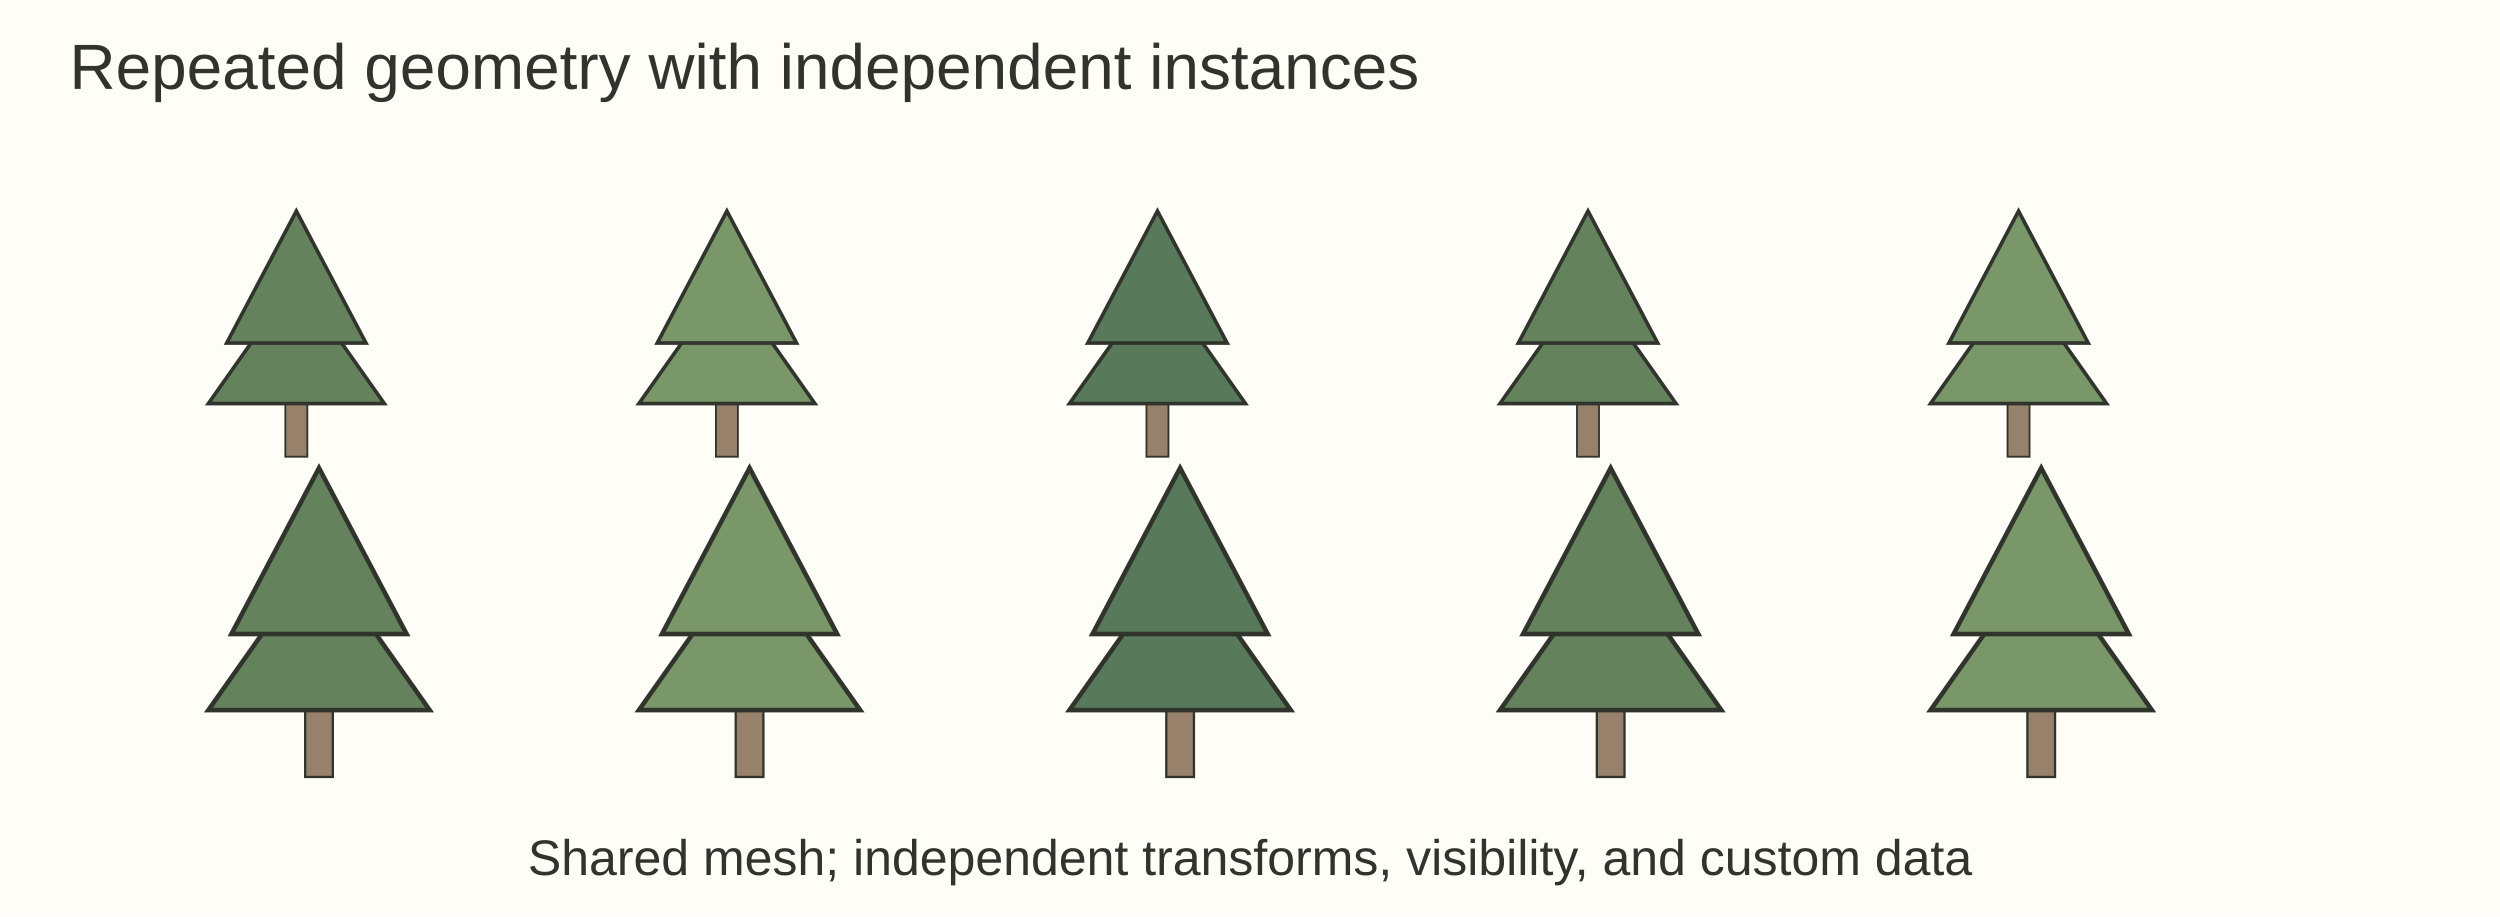
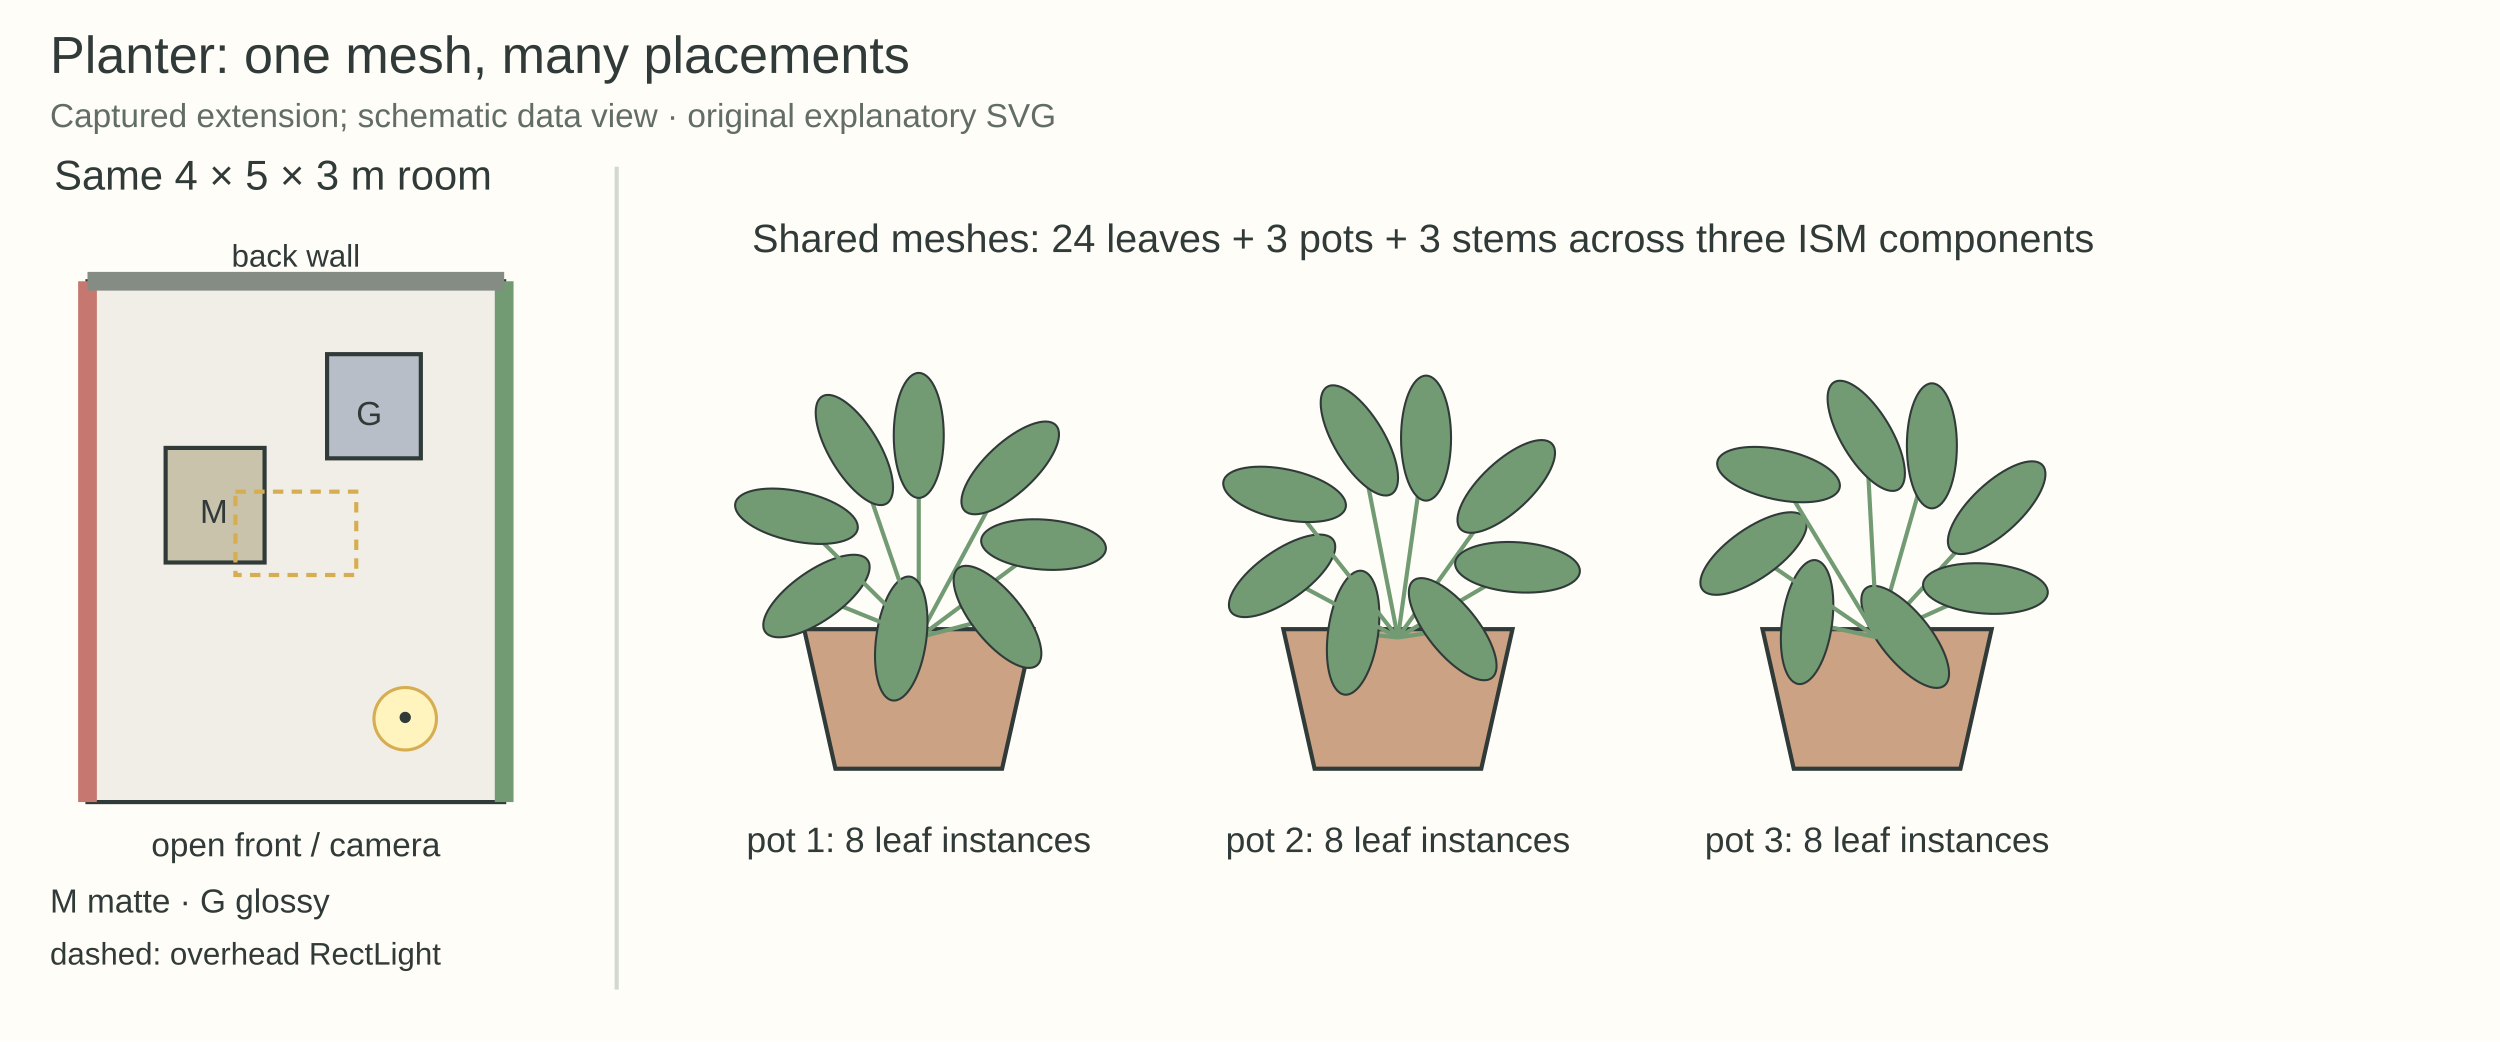
- <svg xmlns="http://www.w3.org/2000/svg" viewBox="0 0 900 330" role="img" aria-labelledby="title desc">
+ <svg xmlns="http://www.w3.org/2000/svg" viewBox="0 0 1200 500" role="img" aria-labelledby="title desc">
  <defs>
+     <marker id="arrow" markerWidth="8" markerHeight="8" refX="6" refY="3" orient="auto">
+       <path d="M0 0 L6 3 L0 6 Z" fill="#d6ad51" />
+     </marker>
    <radialGradient id="smoke">
-       <stop stop-color="#788879" stop-opacity=".65" />
-       <stop offset="1" stop-color="#aab6a3" stop-opacity="0" />
-     </radialGradient>
-     <radialGradient id="fire">
-       <stop stop-color="#ffe9a1" />
-       <stop offset=".5" stop-color="#df943f" stop-opacity=".85" />
-       <stop offset="1" stop-color="#df943f" stop-opacity="0" />
+       <stop stop-color="#748782" stop-opacity=".8" />
+       <stop offset="1" stop-color="#748782" stop-opacity="0" />
    </radialGradient>
  </defs>
-   <rect width="900" height="330" fill="#fffdf8" />
+   <rect width="1200" height="500" fill="#fffdf8" />
  <g font-family="Arial,sans-serif">
-     <text x="25" y="32" font-size="23" text-anchor="start" fill="#30342d">Repeated geometry with independent instances</text>
-     <g transform="translate(75 74) scale(0.66)">
-       <rect x="42" y="94" width="12" height="43" fill="#97816a" stroke="#30342d" />
-       <polygon points="0,108 48,40 96,108" fill="#64835c" stroke="#30342d" stroke-width="2" />
-       <polygon points="10,75 48,3 86,75" fill="#64835c" stroke="#30342d" stroke-width="2" />
+     <text x="24" y="35" font-size="25" fill="#303a38" text-anchor="start">Planter: one mesh, many placements</text>
+     <text x="24" y="61" font-size="16" fill="#626d65" text-anchor="start">Captured extension; schematic data view · original explanatory SVG</text>
+     <line x1="296" y1="80" x2="296" y2="475" stroke="#d2d8ce" stroke-width="2" />
+     <text x="26" y="91" font-size="20" fill="#303a38" text-anchor="start">Same 4 × 5 × 3 m room</text>
+     <rect x="42" y="135" width="200" height="250" fill="#f0eee6" stroke="#303a38" stroke-width="2" />
+     <line x1="42" y1="135" x2="42" y2="385" stroke="#c67770" stroke-width="9" />
+     <line x1="242" y1="135" x2="242" y2="385" stroke="#729b74" stroke-width="9" />
+     <line x1="42" y1="135" x2="242" y2="135" stroke="#858c84" stroke-width="9" />
+     <rect x="79.5" y="215.0" width="47.5" height="55" fill="#c9c3ac" stroke="#303a38" stroke-width="2" />
+     <rect x="157.0" y="170.0" width="45.0" height="50" fill="#b7bec7" stroke="#303a38" stroke-width="2" />
+     <text x="96" y="251" font-size="16" fill="#303a38" text-anchor="start">M</text>
+     <text x="171" y="204" font-size="16" fill="#303a38" text-anchor="start">G</text>
+     <rect x="113" y="236" width="58" height="40" fill="none" stroke="#d6ad51" stroke-width="2" stroke-dasharray="5 4" />
+     <text x="142" y="128" font-size="15" fill="#303a38" text-anchor="middle">back wall</text>
+     <text x="142" y="411" font-size="16" fill="#303a38" text-anchor="middle">open front / camera</text>
+     <text x="24" y="438" font-size="16" fill="#303a38" text-anchor="start">M matte  ·  G glossy</text>
+     <text x="24" y="463" font-size="15" fill="#303a38" text-anchor="start">dashed: overhead RectLight</text>
+     <circle cx="194.50" cy="345.00" r="15" fill="#fff3be" stroke="#d6ad51" stroke-width="1.5" />
+     <text x="194.5" y="351.0" font-size="20" fill="#303a38" text-anchor="middle">•</text>
+     <g transform="translate(321 84) scale(1)">
+       <text x="40" y="37" font-size="19" fill="#303a38" text-anchor="start">Shared meshes: 24 leaves + 3 pots + 3 stems across three ISM components</text>
+       <polygon points="65,218 175,218 160,285 80,285" fill="#cba384" stroke="#303a38" stroke-width="2" />
+       <line x1="120" y1="222" x2="120.0" y2="125.0" stroke="#729b74" stroke-width="2" />
+       <ellipse cx="120.0" cy="125.0" rx="12" ry="30" transform="rotate(0 120.0 125.0)" fill="#729b74" stroke="#303a38" />
+       <line x1="120" y1="222" x2="163.881" y2="140.582" stroke="#729b74" stroke-width="2" />
+       <ellipse cx="163.9" cy="140.6" rx="12" ry="30" transform="rotate(47 163.9 140.6)" fill="#729b74" stroke="#303a38" />
+       <line x1="120" y1="222" x2="179.854" y2="177.418" stroke="#729b74" stroke-width="2" />
+       <ellipse cx="179.9" cy="177.4" rx="12" ry="30" transform="rotate(94 179.9 177.4)" fill="#729b74" stroke="#303a38" />
+       <line x1="120" y1="222" x2="157.759" y2="212.08" stroke="#729b74" stroke-width="2" />
+       <ellipse cx="157.8" cy="212.1" rx="12" ry="30" transform="rotate(141 157.8 212.1)" fill="#729b74" stroke="#303a38" />
+       <line x1="120" y1="222" x2="111.65" y2="222.523" stroke="#729b74" stroke-width="2" />
+       <ellipse cx="111.6" cy="222.5" rx="12" ry="30" transform="rotate(188 111.6 222.5)" fill="#729b74" stroke="#303a38" />
+       <line x1="120" y1="222" x2="70.851" y2="202.105" stroke="#729b74" stroke-width="2" />
+       <ellipse cx="70.9" cy="202.1" rx="12" ry="30" transform="rotate(235 70.9 202.1)" fill="#729b74" stroke="#303a38" />
+       <line x1="120" y1="222" x2="61.311" y2="163.812" stroke="#729b74" stroke-width="2" />
+       <ellipse cx="61.3" cy="163.8" rx="12" ry="30" transform="rotate(282 61.3 163.8)" fill="#729b74" stroke="#303a38" />
+       <line x1="120" y1="222" x2="89.098" y2="131.999" stroke="#729b74" stroke-width="2" />
+       <ellipse cx="89.1" cy="132.0" rx="12" ry="30" transform="rotate(329 89.1 132.0)" fill="#729b74" stroke="#303a38" />
+       <text x="120" y="325" font-size="17" fill="#303a38" text-anchor="middle">pot 1: 8 leaf instances</text>
+       <polygon points="295,218 405,218 390,285 310,285" fill="#cba384" stroke="#303a38" stroke-width="2" />
+       <line x1="350" y1="222" x2="363.497" y2="126.256" stroke="#729b74" stroke-width="2" />
+       <ellipse cx="363.5" cy="126.3" rx="12" ry="30" transform="rotate(0 363.5 126.3)" fill="#729b74" stroke="#303a38" />
+       <line x1="350" y1="222" x2="401.962" y2="149.5" stroke="#729b74" stroke-width="2" />
+       <ellipse cx="402.0" cy="149.5" rx="12" ry="30" transform="rotate(47 402.0 149.5)" fill="#729b74" stroke="#303a38" />
+       <line x1="350" y1="222" x2="407.378" y2="188.326" stroke="#729b74" stroke-width="2" />
+       <ellipse cx="407.4" cy="188.3" rx="12" ry="30" transform="rotate(94 407.4 188.3)" fill="#729b74" stroke="#303a38" />
+       <line x1="350" y1="222" x2="376.302" y2="218.041" stroke="#729b74" stroke-width="2" />
+       <ellipse cx="376.3" cy="218.0" rx="12" ry="30" transform="rotate(141 376.3 218.0)" fill="#729b74" stroke="#303a38" />
+       <line x1="350" y1="222" x2="328.498" y2="219.745" stroke="#729b74" stroke-width="2" />
+       <ellipse cx="328.5" cy="219.7" rx="12" ry="30" transform="rotate(188 328.5 219.7)" fill="#729b74" stroke="#303a38" />
+       <line x1="350" y1="222" x2="294.369" y2="192.356" stroke="#729b74" stroke-width="2" />
+       <ellipse cx="294.4" cy="192.4" rx="12" ry="30" transform="rotate(235 294.4 192.4)" fill="#729b74" stroke="#303a38" />
+       <line x1="350" y1="222" x2="295.622" y2="153.292" stroke="#729b74" stroke-width="2" />
+       <ellipse cx="295.6" cy="153.3" rx="12" ry="30" transform="rotate(282 295.6 153.3)" fill="#729b74" stroke="#303a38" />
+       <line x1="350" y1="222" x2="331.459" y2="127.398" stroke="#729b74" stroke-width="2" />
+       <ellipse cx="331.5" cy="127.4" rx="12" ry="30" transform="rotate(329 331.5 127.4)" fill="#729b74" stroke="#303a38" />
+       <text x="350" y="325" font-size="17" fill="#303a38" text-anchor="middle">pot 2: 8 leaf instances</text>
+       <polygon points="525,218 635,218 620,285 540,285" fill="#cba384" stroke="#303a38" stroke-width="2" />
+       <line x1="580" y1="222" x2="606.302" y2="129.959" stroke="#729b74" stroke-width="2" />
+       <ellipse cx="606.3" cy="130.0" rx="12" ry="30" transform="rotate(0 606.3 130.0)" fill="#729b74" stroke="#303a38" />
+       <line x1="580" y1="222" x2="637.378" y2="159.674" stroke="#729b74" stroke-width="2" />
+       <ellipse cx="637.4" cy="159.7" rx="12" ry="30" transform="rotate(47 637.4 159.7)" fill="#729b74" stroke="#303a38" />
+       <line x1="580" y1="222" x2="631.962" y2="198.5" stroke="#729b74" stroke-width="2" />
+       <ellipse cx="632.0" cy="198.5" rx="12" ry="30" transform="rotate(94 632.0 198.5)" fill="#729b74" stroke="#303a38" />
+       <line x1="580" y1="222" x2="593.497" y2="221.744" stroke="#729b74" stroke-width="2" />
+       <ellipse cx="593.5" cy="221.7" rx="12" ry="30" transform="rotate(141 593.5 221.7)" fill="#729b74" stroke="#303a38" />
+       <line x1="580" y1="222" x2="546.448" y2="214.623" stroke="#729b74" stroke-width="2" />
+       <ellipse cx="546.4" cy="214.6" rx="12" ry="30" transform="rotate(188 546.4 214.6)" fill="#729b74" stroke="#303a38" />
+       <line x1="580" y1="222" x2="520.739" y2="181.665" stroke="#729b74" stroke-width="2" />
+       <ellipse cx="520.7" cy="181.7" rx="12" ry="30" transform="rotate(235 520.7 181.7)" fill="#729b74" stroke="#303a38" />
+       <line x1="580" y1="222" x2="532.719" y2="143.833" stroke="#729b74" stroke-width="2" />
+       <ellipse cx="532.7" cy="143.8" rx="12" ry="30" transform="rotate(282 532.7 143.8)" fill="#729b74" stroke="#303a38" />
+       <line x1="580" y1="222" x2="574.771" y2="125.186" stroke="#729b74" stroke-width="2" />
+       <ellipse cx="574.8" cy="125.2" rx="12" ry="30" transform="rotate(329 574.8 125.2)" fill="#729b74" stroke="#303a38" />
+       <text x="580" y="325" font-size="17" fill="#303a38" text-anchor="middle">pot 3: 8 leaf instances</text>
    </g>
-     <g transform="translate(230 74) scale(0.66)">
-       <rect x="42" y="94" width="12" height="43" fill="#97816a" stroke="#30342d" />
-       <polygon points="0,108 48,40 96,108" fill="#799768" stroke="#30342d" stroke-width="2" />
-       <polygon points="10,75 48,3 86,75" fill="#799768" stroke="#30342d" stroke-width="2" />
-     </g>
-     <g transform="translate(385 74) scale(0.66)">
-       <rect x="42" y="94" width="12" height="43" fill="#97816a" stroke="#30342d" />
-       <polygon points="0,108 48,40 96,108" fill="#587a5b" stroke="#30342d" stroke-width="2" />
-       <polygon points="10,75 48,3 86,75" fill="#587a5b" stroke="#30342d" stroke-width="2" />
-     </g>
-     <g transform="translate(540 74) scale(0.66)">
-       <rect x="42" y="94" width="12" height="43" fill="#97816a" stroke="#30342d" />
-       <polygon points="0,108 48,40 96,108" fill="#64835c" stroke="#30342d" stroke-width="2" />
-       <polygon points="10,75 48,3 86,75" fill="#64835c" stroke="#30342d" stroke-width="2" />
-     </g>
-     <g transform="translate(695 74) scale(0.66)">
-       <rect x="42" y="94" width="12" height="43" fill="#97816a" stroke="#30342d" />
-       <polygon points="0,108 48,40 96,108" fill="#799768" stroke="#30342d" stroke-width="2" />
-       <polygon points="10,75 48,3 86,75" fill="#799768" stroke="#30342d" stroke-width="2" />
-     </g>
-     <g transform="translate(75 166) scale(0.83)">
-       <rect x="42" y="94" width="12" height="43" fill="#97816a" stroke="#30342d" />
-       <polygon points="0,108 48,40 96,108" fill="#64835c" stroke="#30342d" stroke-width="2" />
-       <polygon points="10,75 48,3 86,75" fill="#64835c" stroke="#30342d" stroke-width="2" />
-     </g>
-     <g transform="translate(230 166) scale(0.83)">
-       <rect x="42" y="94" width="12" height="43" fill="#97816a" stroke="#30342d" />
-       <polygon points="0,108 48,40 96,108" fill="#799768" stroke="#30342d" stroke-width="2" />
-       <polygon points="10,75 48,3 86,75" fill="#799768" stroke="#30342d" stroke-width="2" />
-     </g>
-     <g transform="translate(385 166) scale(0.83)">
-       <rect x="42" y="94" width="12" height="43" fill="#97816a" stroke="#30342d" />
-       <polygon points="0,108 48,40 96,108" fill="#587a5b" stroke="#30342d" stroke-width="2" />
-       <polygon points="10,75 48,3 86,75" fill="#587a5b" stroke="#30342d" stroke-width="2" />
-     </g>
-     <g transform="translate(540 166) scale(0.83)">
-       <rect x="42" y="94" width="12" height="43" fill="#97816a" stroke="#30342d" />
-       <polygon points="0,108 48,40 96,108" fill="#64835c" stroke="#30342d" stroke-width="2" />
-       <polygon points="10,75 48,3 86,75" fill="#64835c" stroke="#30342d" stroke-width="2" />
-     </g>
-     <g transform="translate(695 166) scale(0.83)">
-       <rect x="42" y="94" width="12" height="43" fill="#97816a" stroke="#30342d" />
-       <polygon points="0,108 48,40 96,108" fill="#799768" stroke="#30342d" stroke-width="2" />
-       <polygon points="10,75 48,3 86,75" fill="#799768" stroke="#30342d" stroke-width="2" />
-     </g>
-     <text x="450" y="315" font-size="18" text-anchor="middle" fill="#30342d">Shared mesh; independent transforms, visibility, and custom data</text>
  </g>
</svg>
